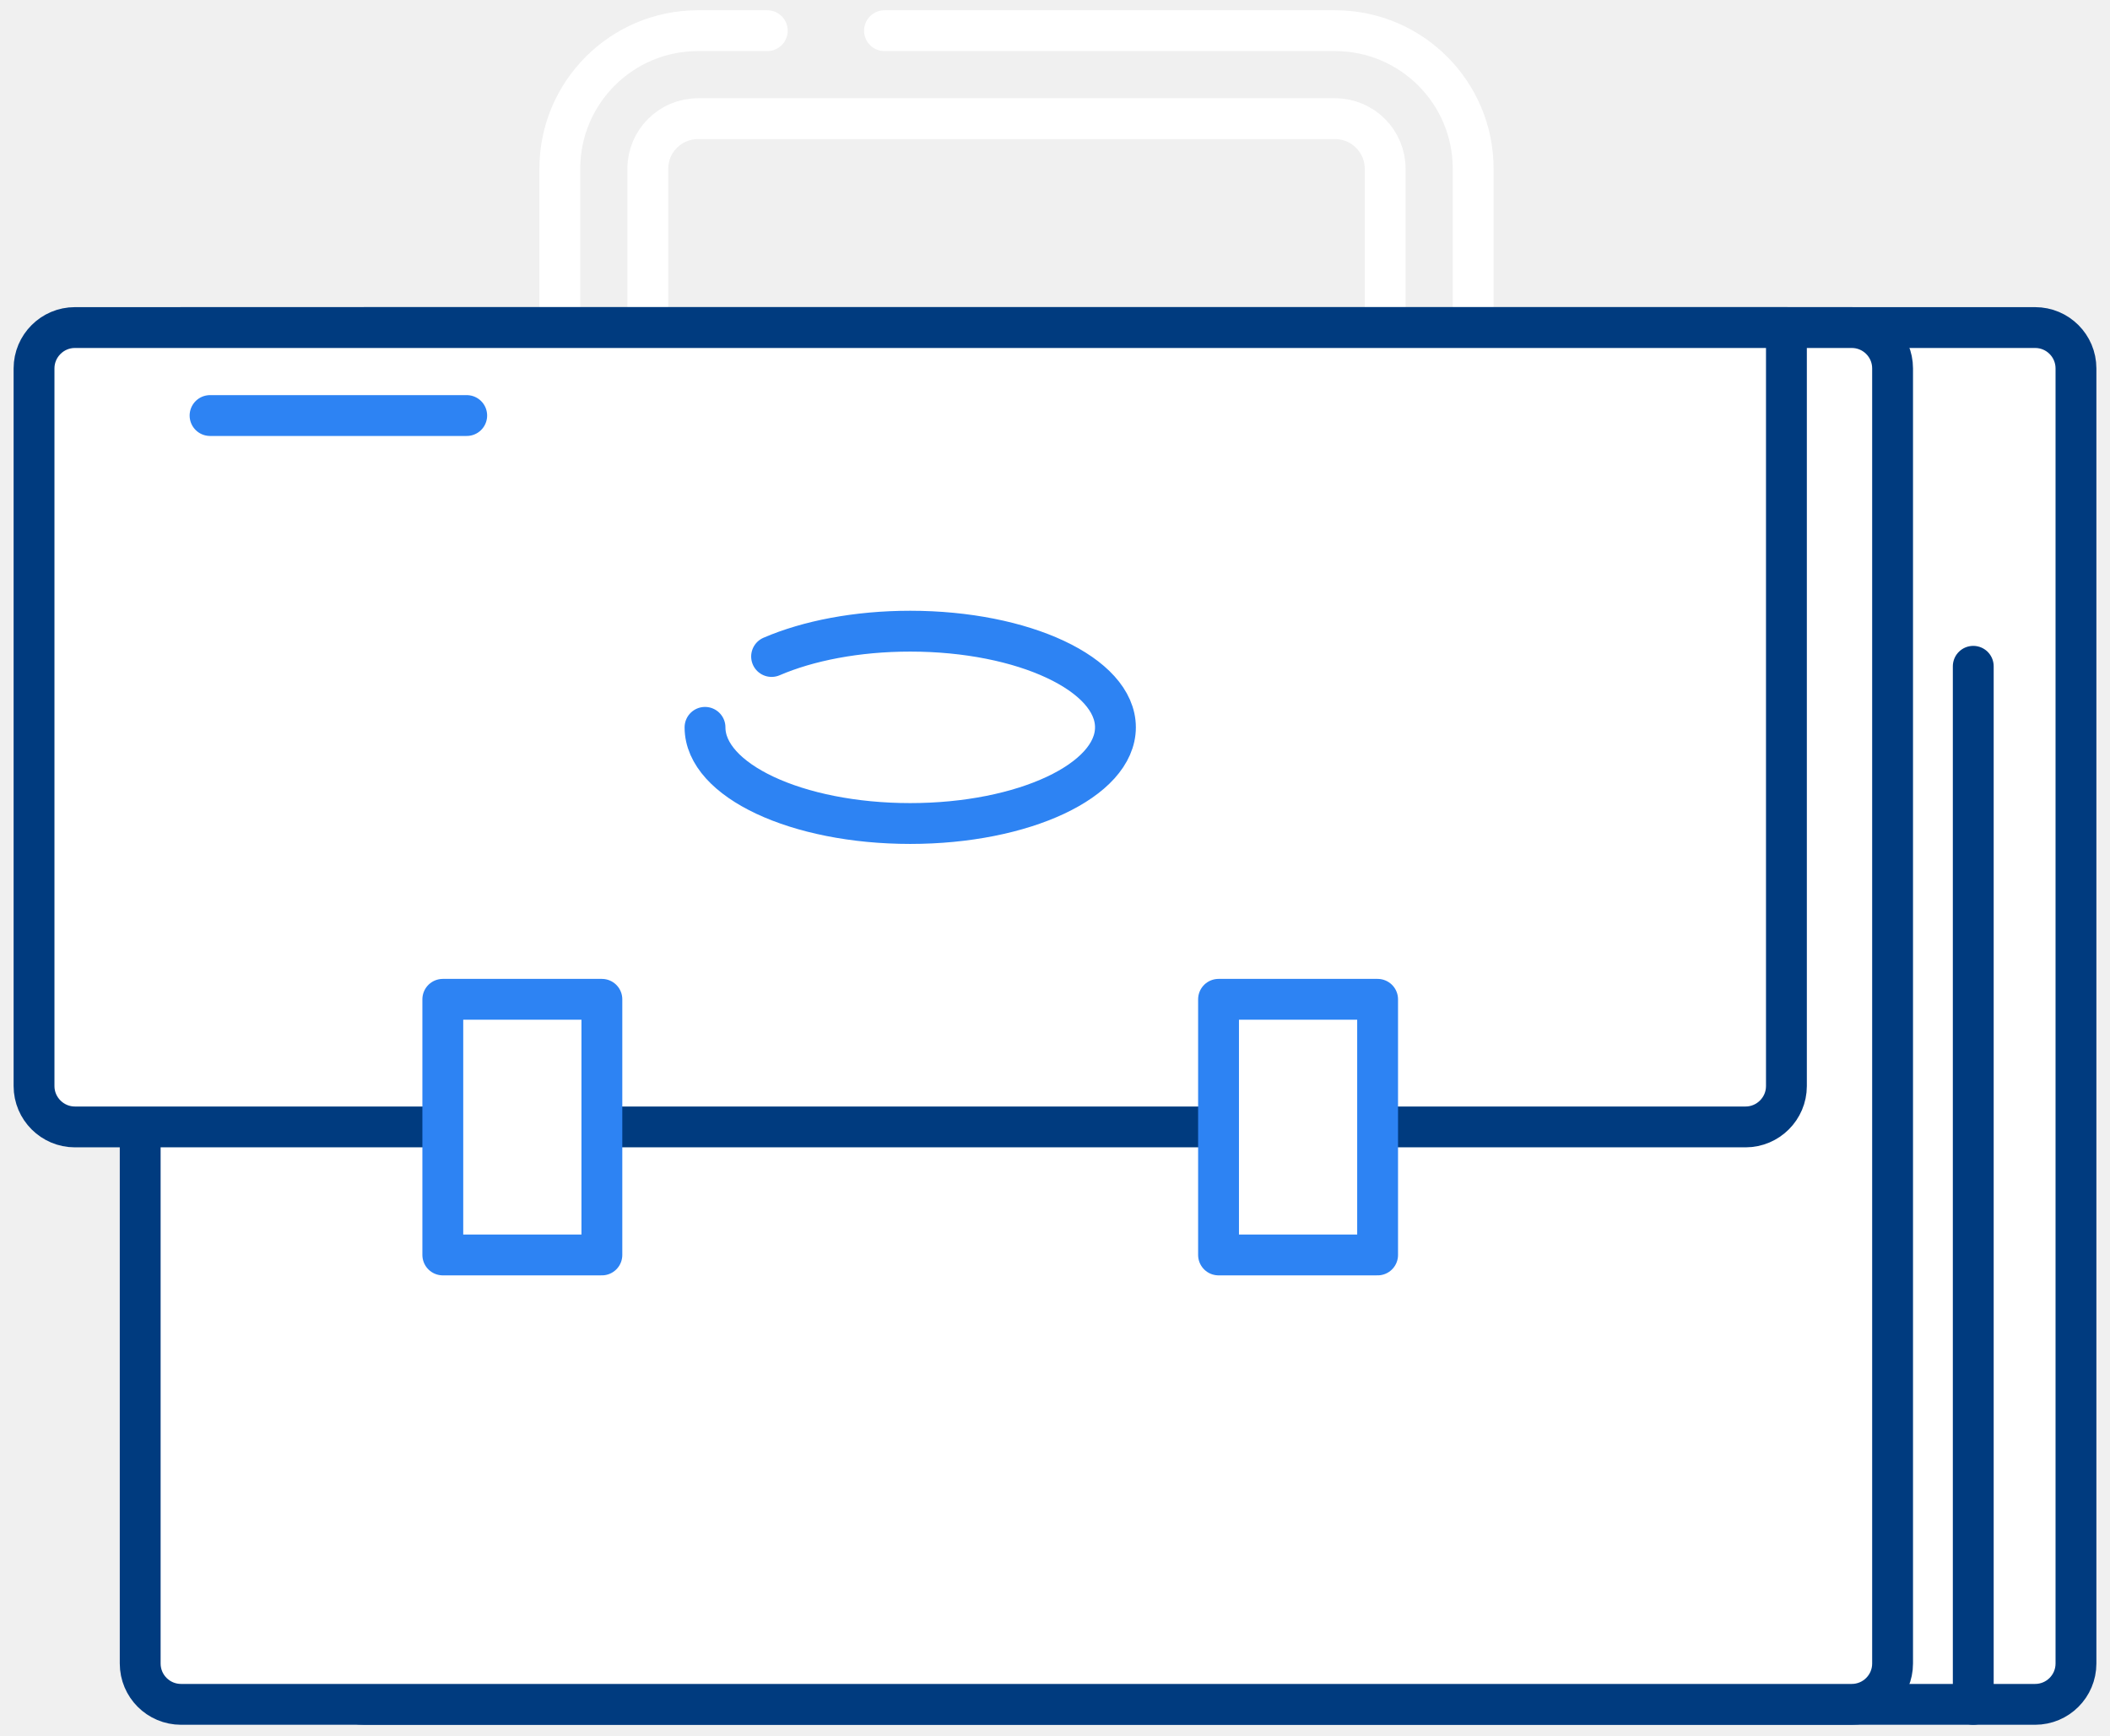
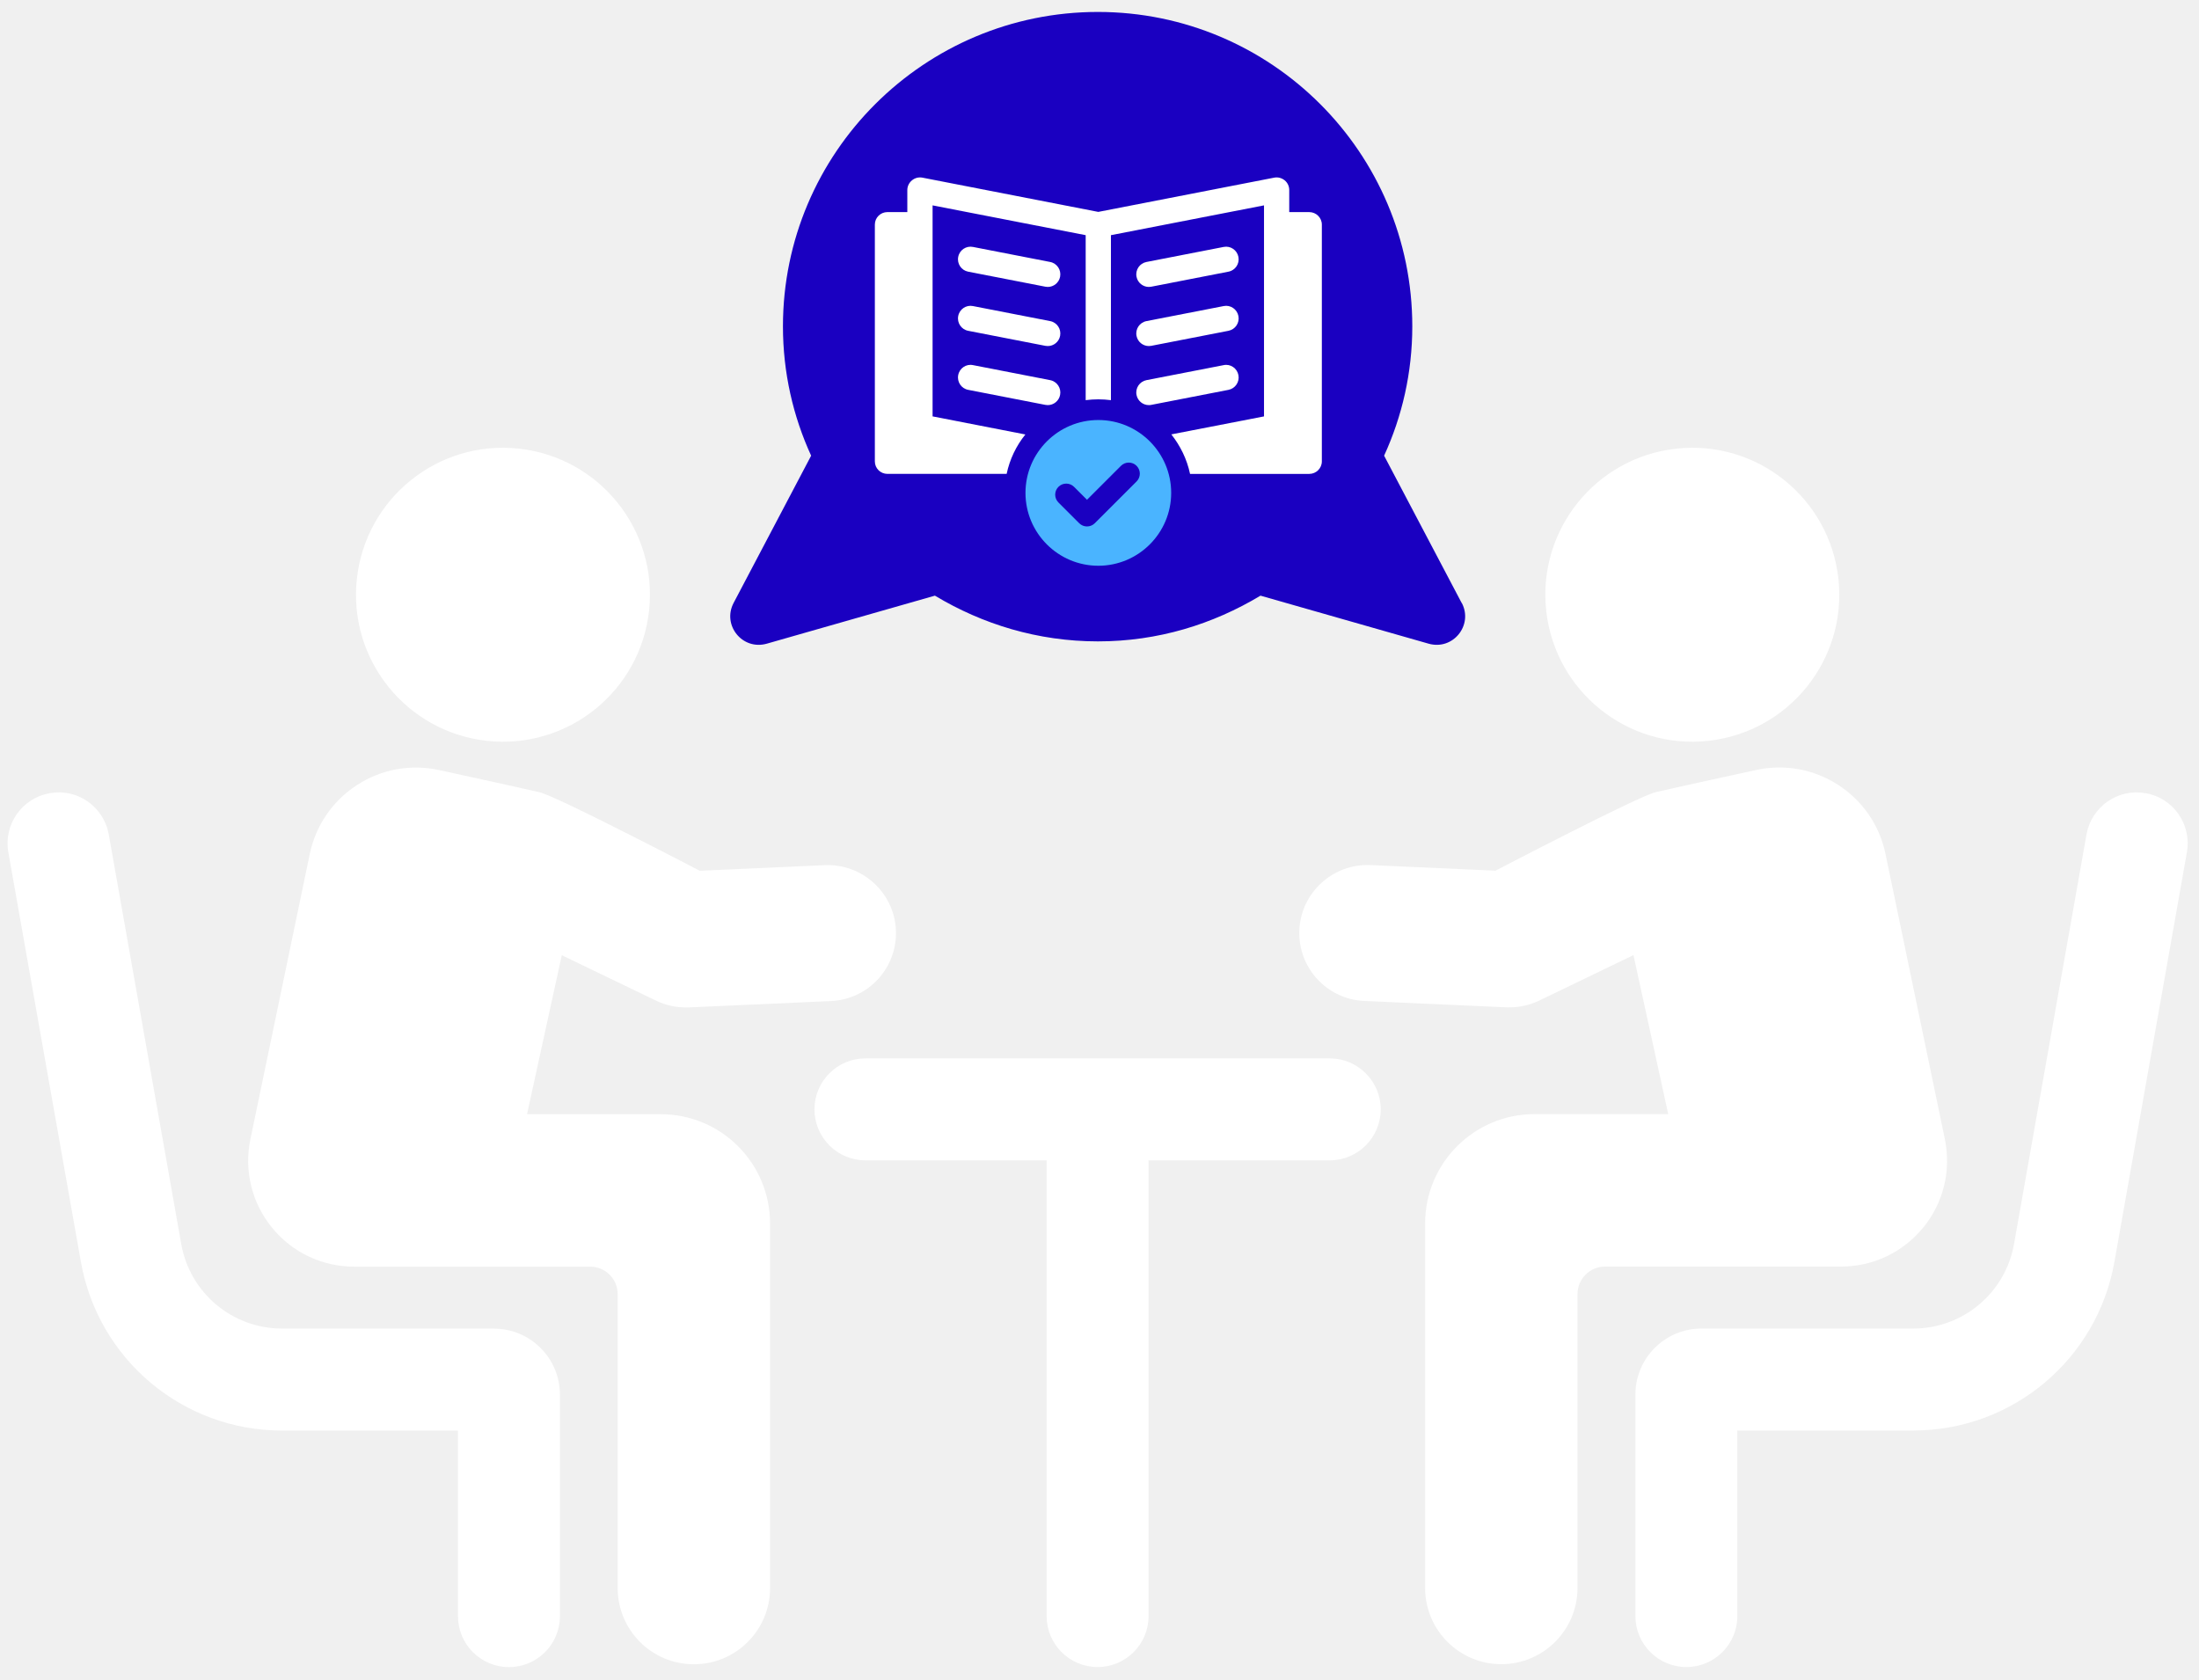
- <svg xmlns="http://www.w3.org/2000/svg" width="124" height="102" viewBox="0 0 124 102" fill="none">
-   <g id="_ç¦?1" clip-path="url(#clip0_187_3303)">
-     <path id="Vector" d="M45.091 1.803H41.011C36.535 1.803 32.899 5.439 32.899 9.915V19.251H38.071V9.915C38.071 8.295 39.391 6.975 41.011 6.975H78.463C80.083 6.975 81.403 8.295 81.403 9.915V19.251H86.575V9.915C86.575 5.439 82.939 1.803 78.463 1.803H51.979" stroke="white" stroke-width="2.4" stroke-linecap="round" stroke-linejoin="round" />
-     <path id="Vector_2" d="M119.6 19.251H21.416C20.09 19.251 19.016 20.326 19.016 21.651V97.767C19.016 99.093 20.09 100.167 21.416 100.167H119.6C120.925 100.167 122 99.093 122 97.767V21.651C122 20.326 120.925 19.251 119.6 19.251Z" fill="white" stroke="#003B7F" stroke-width="2.4" stroke-linecap="round" stroke-linejoin="round" />
-     <path id="Vector_3" d="M108.823 19.251H10.639C9.314 19.251 8.239 20.326 8.239 21.651V97.767C8.239 99.093 9.314 100.167 10.639 100.167H108.823C110.149 100.167 111.223 99.093 111.223 97.767V21.651C111.223 20.326 110.149 19.251 108.823 19.251Z" fill="white" stroke="#003B7F" stroke-width="2.4" stroke-linecap="round" stroke-linejoin="round" />
-     <path id="Vector_4" d="M4.4 19.251H104.984V63.831C104.984 65.151 103.904 66.231 102.584 66.231H4.4C3.08 66.231 2 65.151 2 63.831V21.651C2 20.331 3.08 19.251 4.4 19.251Z" fill="white" stroke="#003B7F" stroke-width="2.4" stroke-linecap="round" stroke-linejoin="round" />
-     <path id="Vector_5" d="M115.964 39.159V100.167" stroke="#003B7F" stroke-width="2.4" stroke-linecap="round" stroke-linejoin="round" />
-     <path id="Vector_6" d="M35.371 58.731H26.023V73.755H35.371V58.731Z" fill="white" stroke="#2D83F3" stroke-width="2.4" stroke-linecap="round" stroke-linejoin="round" />
-     <path id="Vector_7" d="M80.959 58.731H71.611V73.755H80.959V58.731Z" fill="white" stroke="#2D83F3" stroke-width="2.4" stroke-linecap="round" stroke-linejoin="round" />
-     <path id="Vector_8" d="M45.344 38.583C47.492 37.659 50.348 37.095 53.492 37.095C60.152 37.095 65.552 39.627 65.552 42.747C65.552 45.867 60.152 48.399 53.492 48.399C46.832 48.399 41.432 45.867 41.432 42.747" stroke="#2D83F3" stroke-width="2.4" stroke-linecap="round" stroke-linejoin="round" />
-     <path id="Vector_9" d="M12.344 24.422H27.428" stroke="#2D83F3" stroke-width="2.4" stroke-linecap="round" stroke-linejoin="round" />
+ <svg xmlns="http://www.w3.org/2000/svg" width="127" height="97" viewBox="0 0 127 97" fill="none">
+   <g clip-path="url(#clip0_880_48853)">
+     <path d="M28.13 42.787C32.79 43.295 36.978 39.927 37.486 35.267C37.994 30.607 34.626 26.419 29.966 25.911C25.306 25.403 21.118 28.771 20.61 33.431C20.102 38.091 23.47 42.279 28.13 42.787Z" fill="white" />
+     <path d="M28.522 76.731H16.294C13.418 76.731 10.966 74.675 10.466 71.843L6.282 48.195C5.998 46.591 4.47 45.519 2.87 45.811C1.266 46.095 0.198 47.619 0.482 49.223L4.67 72.871C5.67 78.519 10.558 82.623 16.298 82.623H26.45V93.339C26.45 94.963 27.766 96.283 29.394 96.283C31.022 96.283 32.338 94.963 32.338 93.339V80.547C32.338 78.443 30.626 76.735 28.526 76.735L28.522 76.731Z" fill="white" />
+     <path d="M38.162 64.351H30.438L32.446 55.167L37.894 57.795C38.426 58.051 39.01 58.183 39.598 58.183C39.658 58.183 39.714 58.183 39.774 58.183L47.994 57.815C50.162 57.719 51.838 55.883 51.742 53.715C51.646 51.551 49.79 49.875 47.646 49.967L40.414 50.291C40.414 50.291 32.186 45.999 31.17 45.759C30.026 45.491 25.358 44.475 25.358 44.475C23.714 44.119 22.026 44.423 20.614 45.343C19.202 46.259 18.234 47.675 17.89 49.323L14.462 65.791C14.086 67.603 14.538 69.463 15.706 70.899C16.874 72.335 18.602 73.155 20.454 73.155H34.082C34.962 73.155 35.674 73.867 35.674 74.747V91.719C35.674 94.151 37.642 96.119 40.074 96.119C42.506 96.119 44.474 94.147 44.474 91.719V70.667C44.474 67.179 41.65 64.351 38.162 64.351Z" fill="white" />
+     <path d="M98.655 42.787C103.315 42.279 106.683 38.091 106.175 33.431C105.667 28.771 101.479 25.403 96.819 25.911C92.159 26.419 88.791 30.607 89.299 35.267C89.807 39.927 93.995 43.295 98.655 42.787Z" fill="white" />
+     <path d="M123.914 45.812C122.314 45.52 120.786 46.596 120.502 48.196L116.318 71.844C115.818 74.675 113.366 76.731 110.49 76.731H98.262C96.158 76.731 94.45 78.439 94.45 80.543V93.335C94.45 94.96 95.766 96.279 97.394 96.279C99.022 96.279 100.338 94.96 100.338 93.335V82.62H110.49C116.226 82.62 121.118 78.519 122.118 72.868L126.302 49.219C126.586 47.615 125.518 46.087 123.914 45.807V45.812Z" fill="white" />
+     <path d="M111.078 70.894C112.246 69.458 112.698 67.598 112.322 65.786L108.894 49.318C108.55 47.67 107.586 46.258 106.17 45.338C104.758 44.422 103.07 44.114 101.426 44.47C101.426 44.47 96.754 45.486 95.614 45.754C94.598 45.994 86.37 50.286 86.37 50.286L79.138 49.962C76.994 49.87 75.138 51.542 75.042 53.71C74.946 55.878 76.622 57.71 78.79 57.81L87.01 58.178C87.07 58.178 87.126 58.178 87.186 58.178C87.774 58.178 88.358 58.046 88.89 57.79L94.338 55.162L96.346 64.346H88.622C85.134 64.346 82.306 67.174 82.306 70.662V91.714C82.306 94.146 84.278 96.114 86.706 96.114C89.134 96.114 91.106 94.142 91.106 91.714V74.742C91.106 73.862 91.818 73.15 92.698 73.15H106.326C108.178 73.15 109.906 72.326 111.074 70.894H111.078Z" fill="white" />
+     <path d="M76.798 61.127H49.982C48.354 61.127 47.038 62.447 47.038 64.071C47.038 65.695 48.354 67.015 49.982 67.015H60.446V93.335C60.446 94.959 61.762 96.279 63.39 96.279C65.018 96.279 66.334 94.959 66.334 93.335V67.015H76.798C78.422 67.015 79.742 65.695 79.742 64.071C79.742 62.447 78.422 61.127 76.798 61.127Z" fill="white" />
+     <path d="M63.406 0.69C73.434 0.691 81.565 8.823 81.565 18.851C81.565 21.518 80.977 24.05 79.937 26.318L84.418 34.827H84.426C85.093 36.107 83.918 37.575 82.506 37.175L72.798 34.402C70.05 36.054 66.878 37.043 63.41 37.043C59.942 37.043 56.742 36.054 53.994 34.402L44.286 37.175C42.874 37.575 41.698 36.107 42.366 34.827L46.846 26.318C45.806 24.05 45.218 21.518 45.218 18.851C45.218 8.823 53.378 0.69 63.406 0.69Z" fill="#1A00C1" />
+     <g clip-path="url(#clip1_880_48853)">
+       <path d="M75.612 12.25H74.458V10.977C74.458 10.756 74.363 10.553 74.195 10.415C74.022 10.278 73.807 10.218 73.592 10.26L63.43 12.238L53.273 10.26C53.058 10.218 52.837 10.278 52.67 10.415C52.503 10.553 52.401 10.756 52.401 10.977V12.249H51.255C50.849 12.249 50.526 12.572 50.526 12.972V26.647C50.526 27.047 50.849 27.369 51.255 27.369H58.137C58.316 26.521 58.692 25.744 59.219 25.093L53.86 24.048V11.861L62.702 13.582V23.111C62.941 23.081 63.186 23.063 63.431 23.063C63.676 23.063 63.921 23.081 64.16 23.111V13.582L73.001 11.861V24.049L67.648 25.088C68.168 25.746 68.551 26.522 68.73 27.37H75.612C76.012 27.37 76.341 27.048 76.341 26.648V12.973C76.341 12.573 76.013 12.25 75.612 12.25H75.612Z" fill="white" />
+       <path d="M55.914 15.69L60.372 16.558C60.419 16.567 60.466 16.572 60.511 16.572C60.853 16.572 61.157 16.331 61.225 15.983C61.301 15.589 61.044 15.206 60.65 15.13L56.193 14.262C55.798 14.183 55.416 14.442 55.34 14.837C55.263 15.231 55.52 15.613 55.914 15.69Z" fill="white" />
+       <path d="M55.914 19.105L60.372 19.973C60.419 19.982 60.466 19.986 60.511 19.986C60.853 19.986 61.157 19.746 61.225 19.398C61.301 19.003 61.044 18.621 60.65 18.545L56.193 17.677C55.798 17.596 55.416 17.857 55.34 18.252C55.263 18.646 55.52 19.029 55.914 19.105Z" fill="white" />
+       <path d="M55.914 22.515L60.372 23.383C60.419 23.392 60.466 23.397 60.511 23.397C60.853 23.397 61.157 23.156 61.225 22.808C61.301 22.414 61.044 22.031 60.65 21.955L56.193 21.087C55.798 21.005 55.416 21.267 55.34 21.662C55.263 22.057 55.52 22.439 55.914 22.515Z" fill="white" />
+       <path d="M66.491 16.558L70.948 15.69C71.342 15.614 71.6 15.232 71.523 14.837C71.446 14.442 71.063 14.183 70.67 14.262L66.213 15.13C65.818 15.207 65.56 15.589 65.638 15.983C65.705 16.331 66.01 16.572 66.351 16.572C66.397 16.572 66.444 16.567 66.491 16.558Z" fill="white" />
+       <path d="M66.351 19.986C66.397 19.986 66.444 19.982 66.491 19.973L70.948 19.105C71.342 19.028 71.6 18.646 71.523 18.252C71.446 17.857 71.063 17.596 70.67 17.677L66.213 18.545C65.818 18.621 65.56 19.003 65.638 19.398C65.705 19.746 66.01 19.986 66.351 19.986Z" fill="white" />
+       <path d="M66.351 23.397C66.397 23.397 66.444 23.393 66.491 23.383L70.948 22.516C71.342 22.439 71.6 22.057 71.523 21.663C71.446 21.267 71.063 21.004 70.67 21.088L66.213 21.955C65.818 22.032 65.56 22.414 65.638 22.808C65.705 23.156 66.01 23.397 66.351 23.397Z" fill="white" />
+       <path d="M63.432 24.258C61.112 24.258 59.225 26.146 59.225 28.466C59.225 30.786 61.112 32.675 63.432 32.675C65.752 32.675 67.64 30.786 67.64 28.466C67.64 26.146 65.752 24.258 63.432 24.258ZM65.642 27.806L63.229 30.218C63.105 30.343 62.942 30.405 62.778 30.405C62.614 30.405 62.452 30.343 62.327 30.218L61.128 29.02C60.879 28.771 60.879 28.367 61.128 28.118C61.376 27.868 61.781 27.868 62.031 28.118L62.778 28.864L64.739 26.904C64.989 26.654 65.392 26.654 65.642 26.904C65.891 27.153 65.891 27.557 65.642 27.806Z" fill="#4AB4FF" />
+     </g>
  </g>
  <defs>
-     <clipPath id="clip0_187_3303">
-       <rect width="122.4" height="100.764" fill="white" transform="translate(0.799805 0.602539)" />
+     <clipPath id="clip0_880_48853">
+       <rect width="125.912" height="95.588" fill="white" transform="translate(0.43457 0.69043)" />
+     </clipPath>
+     <clipPath id="clip1_880_48853">
+       <rect width="25.814" height="22.427" fill="white" transform="translate(50.5264 10.2471)" />
    </clipPath>
  </defs>
</svg>
